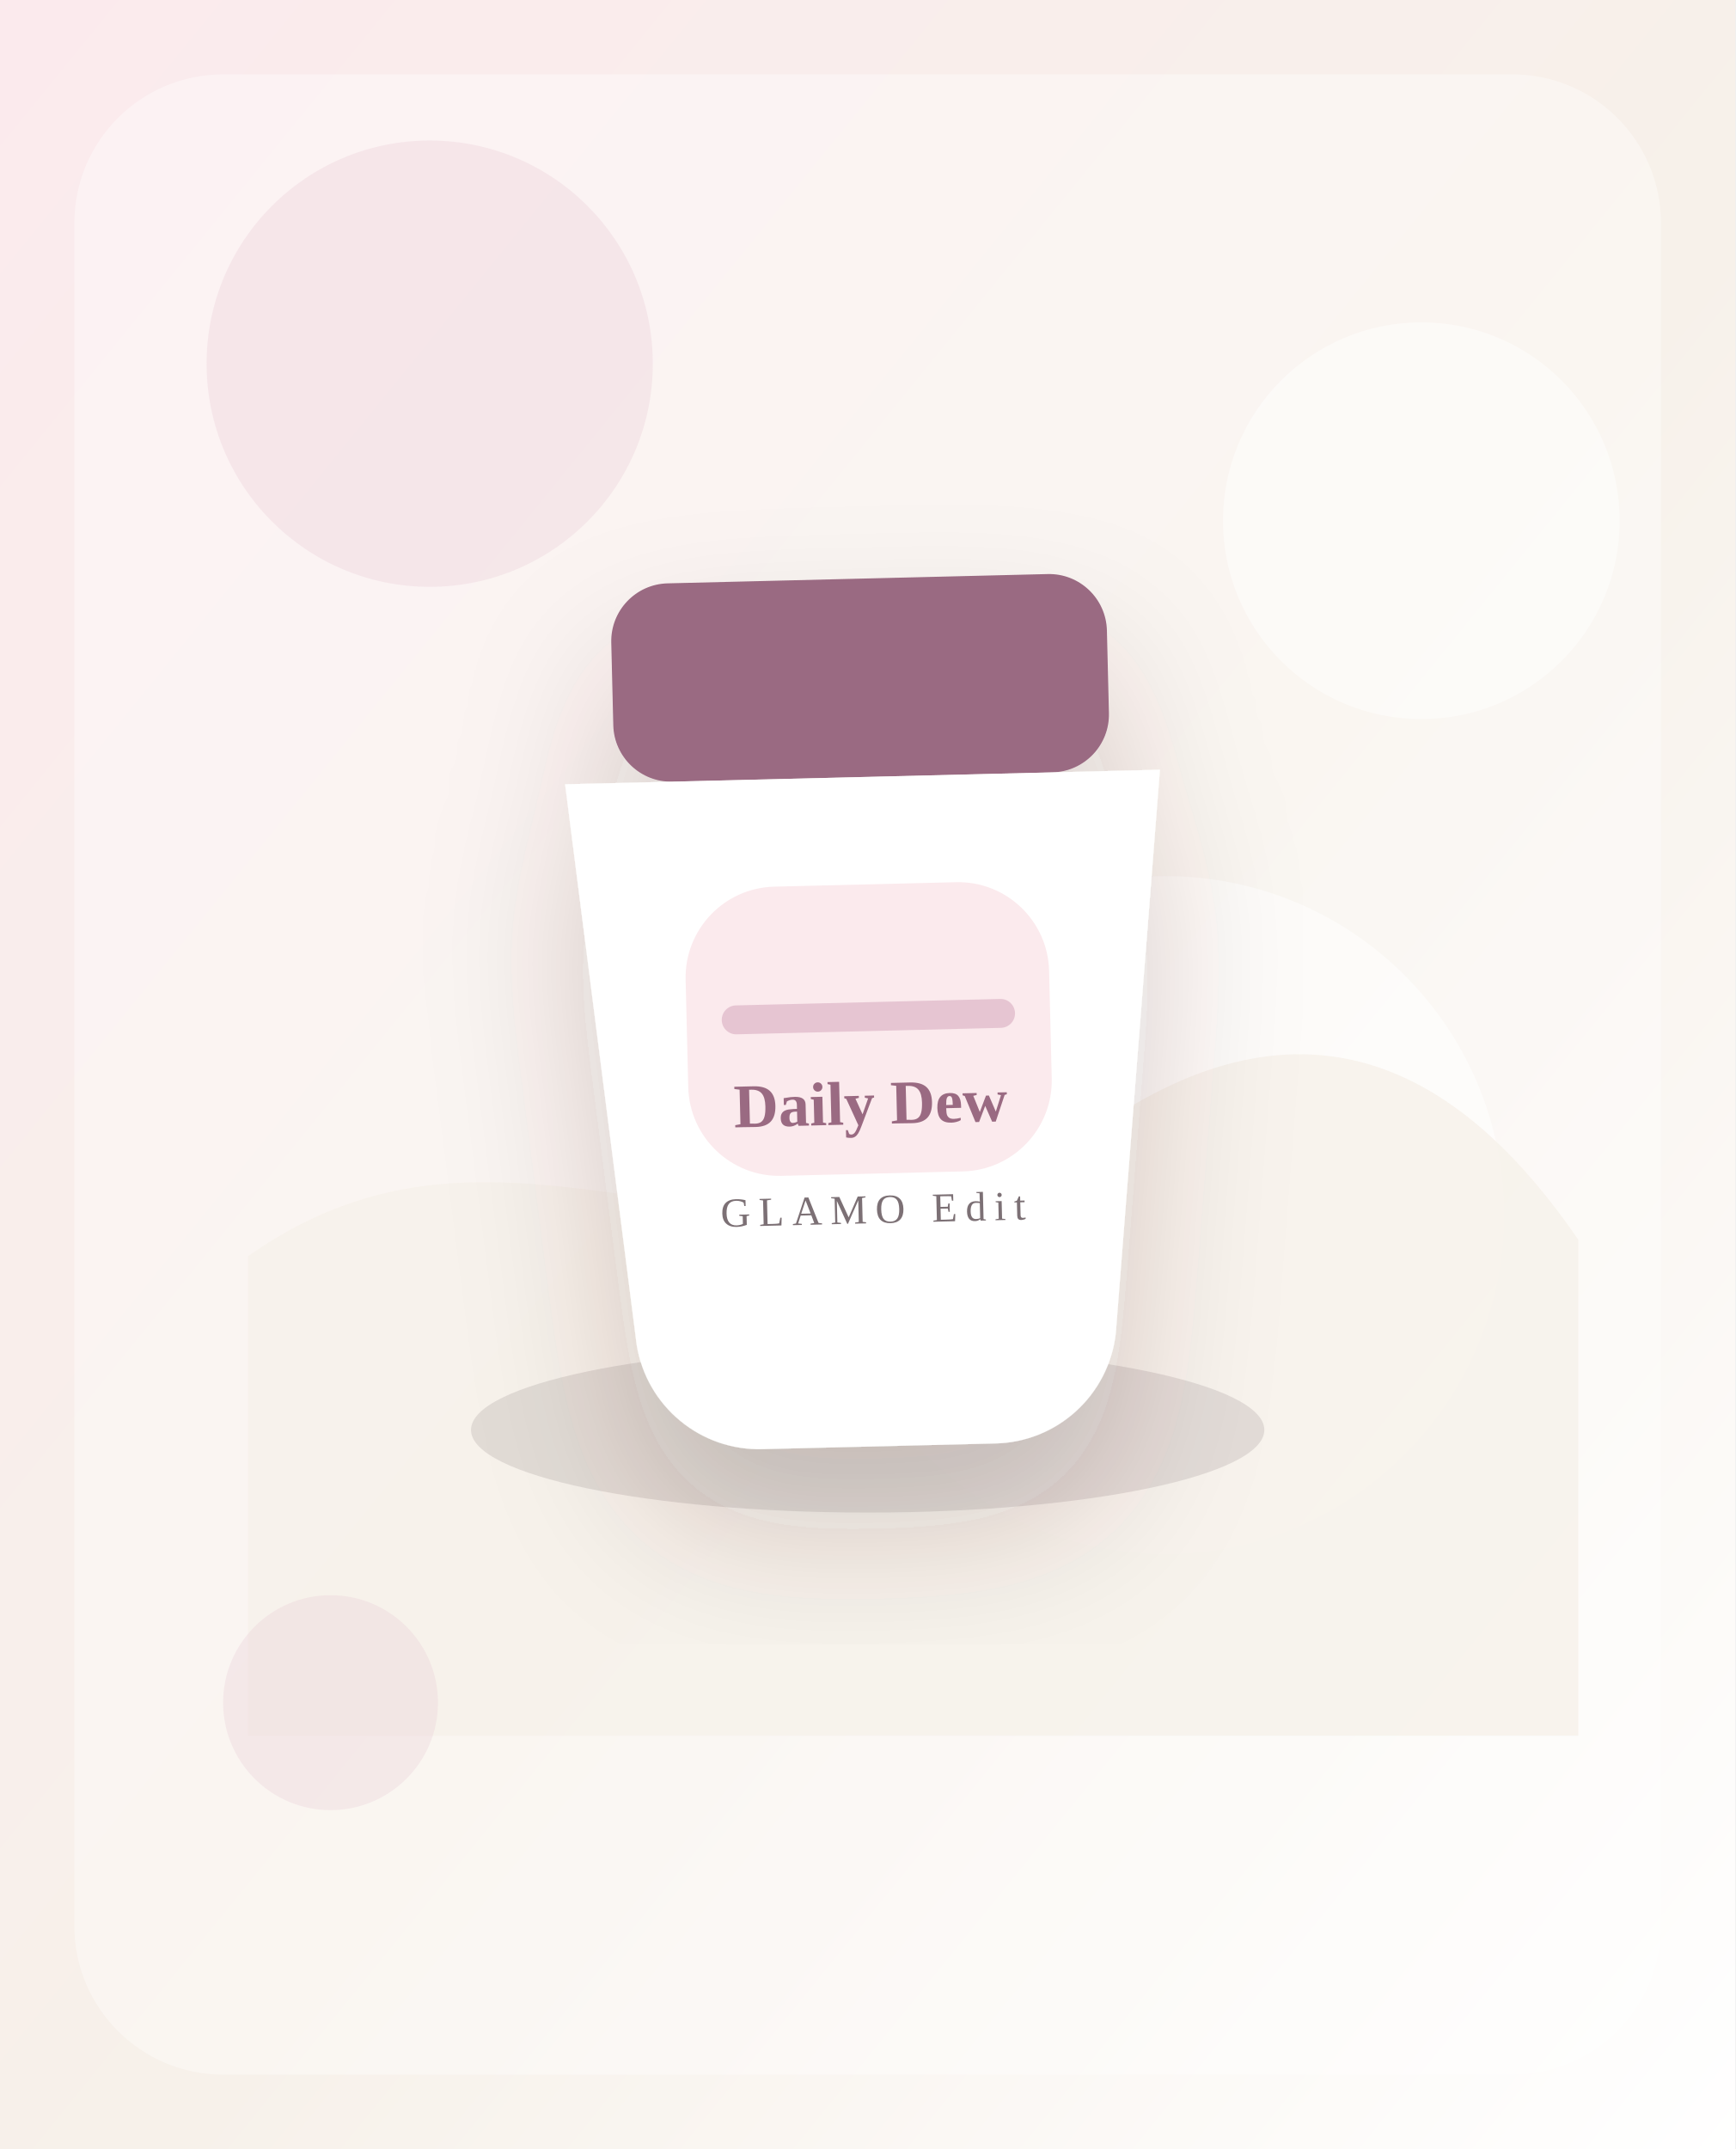
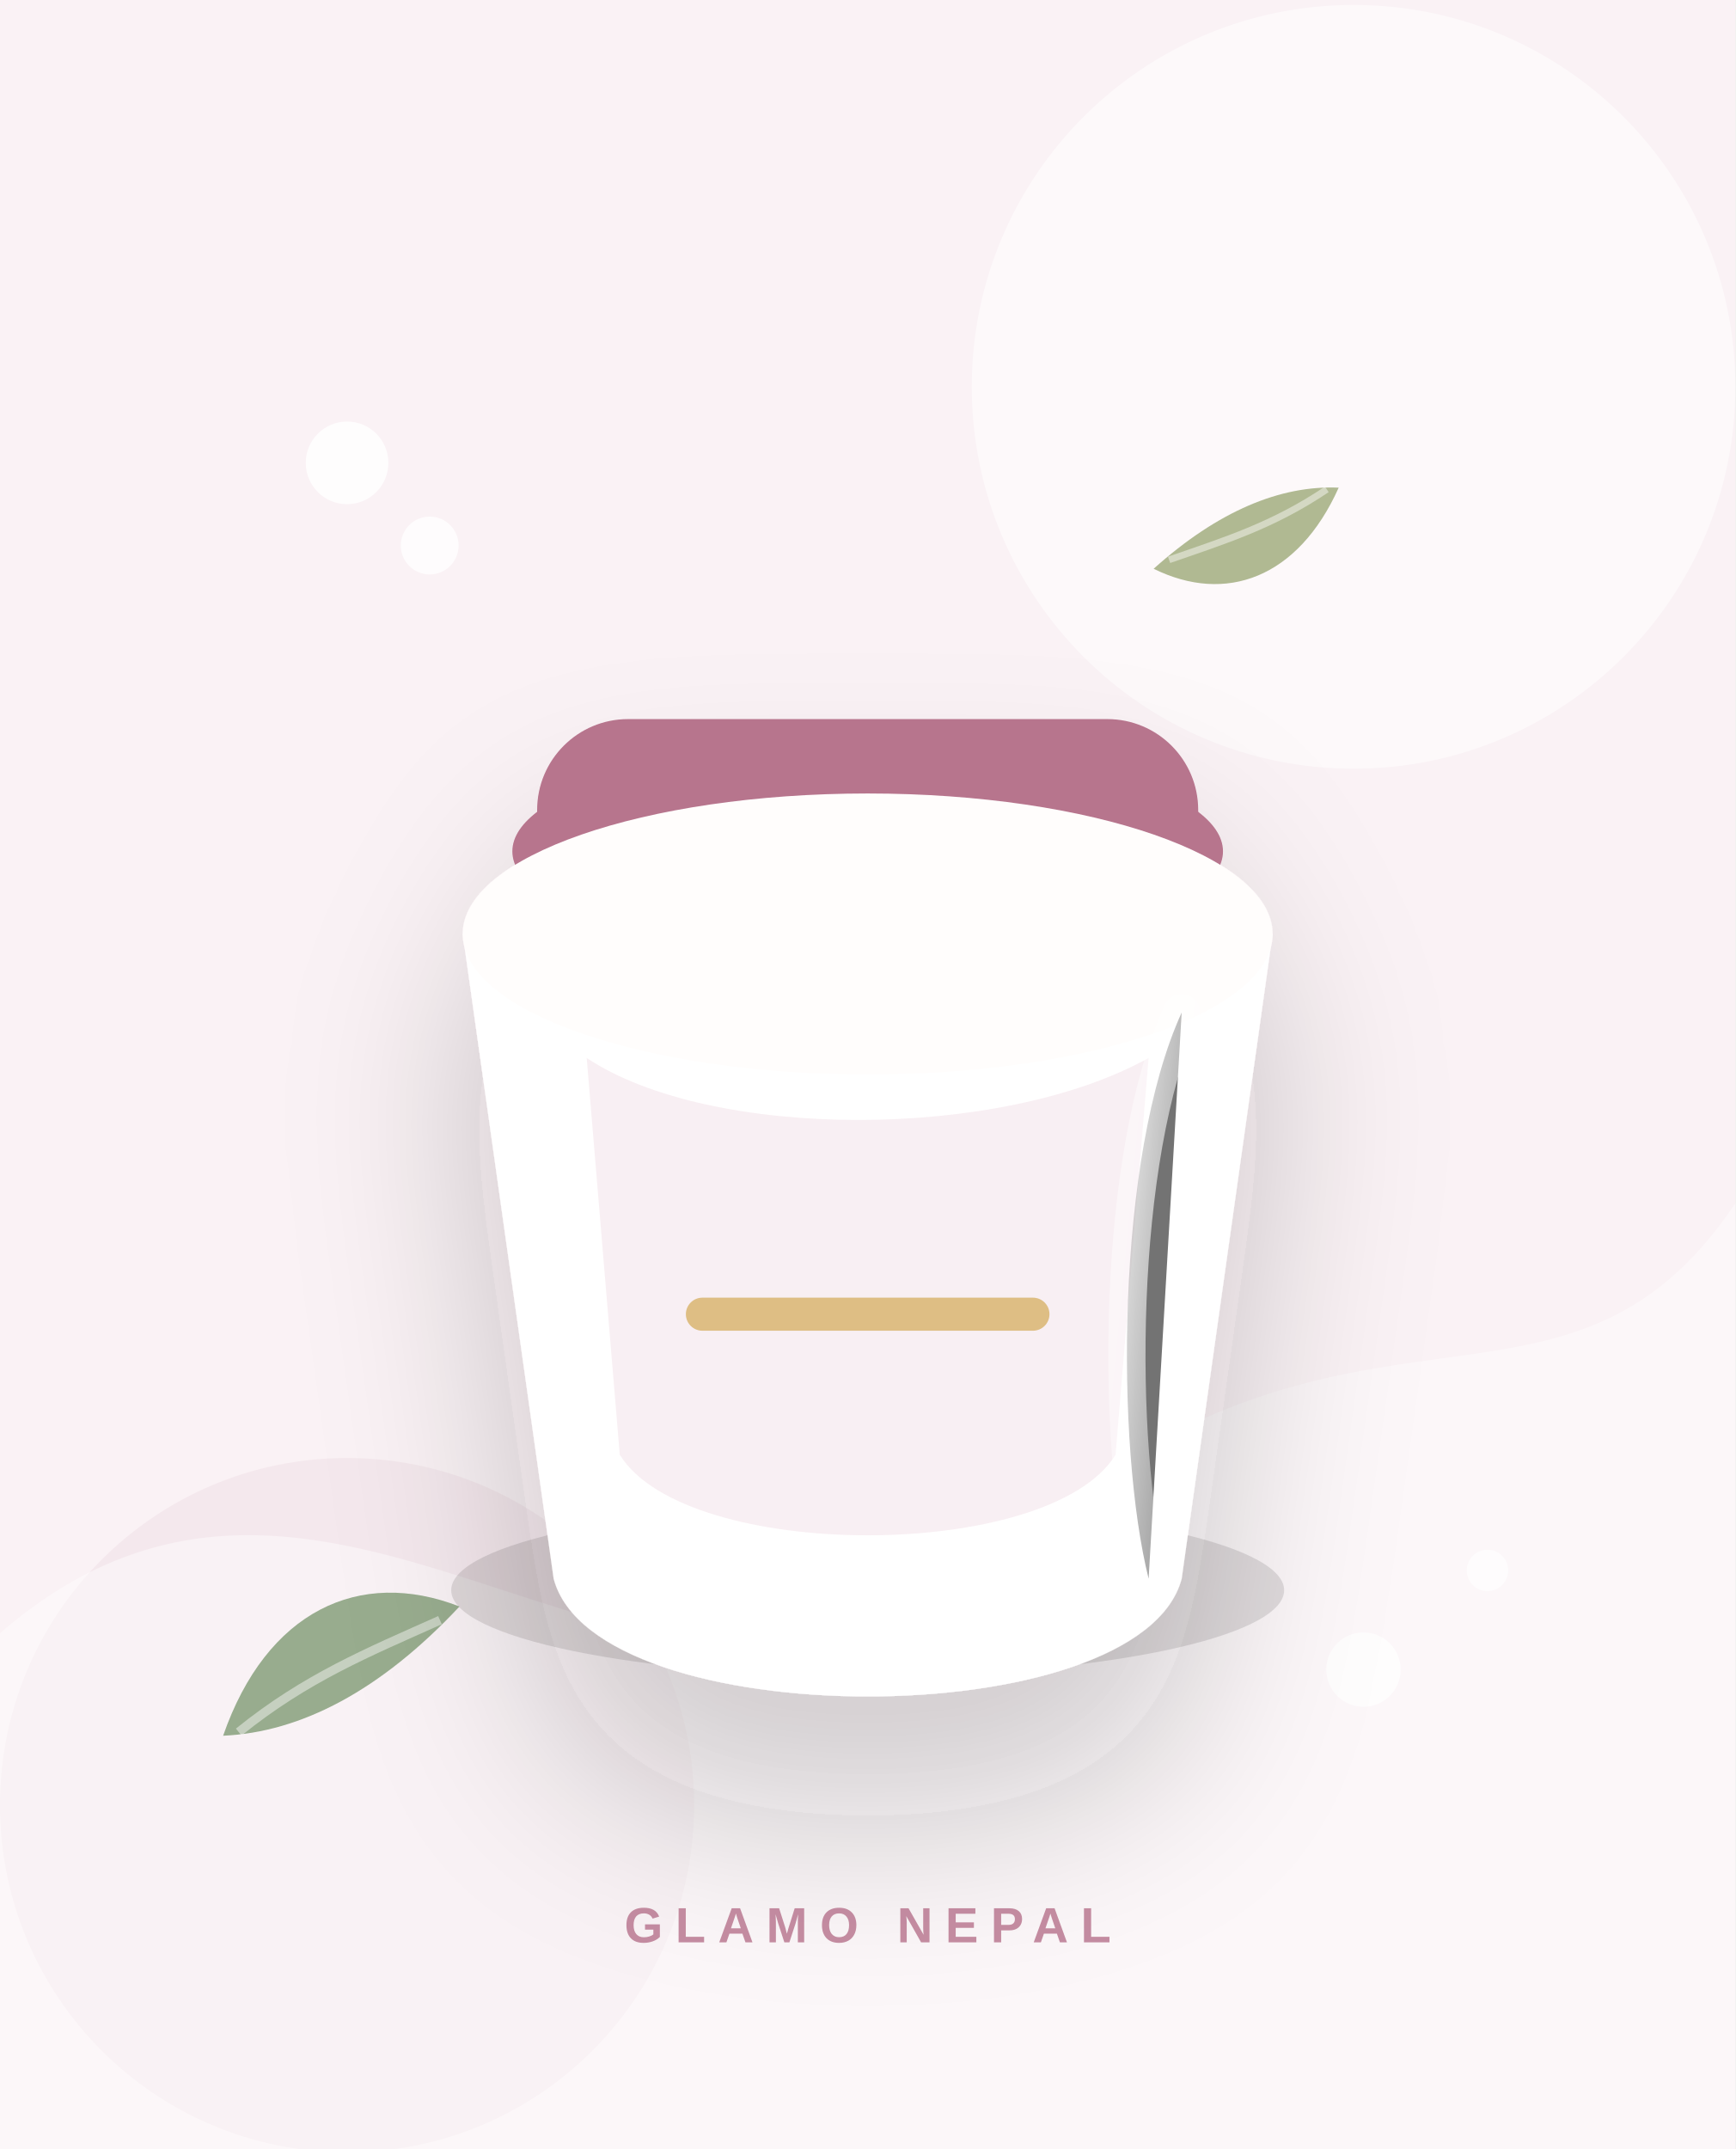
- <svg xmlns="http://www.w3.org/2000/svg" width="840" height="1040" viewBox="0 0 420 520" role="img" aria-label="Daily Dew Gel Moisturizer product photography">
+ <svg xmlns="http://www.w3.org/2000/svg" width="420" height="520" viewBox="0 0 420 520" role="img" aria-label="GLAMO product packshot p002">
  <defs>
-     <linearGradient id="bg" x1="0" y1="0" x2="1" y2="1">
-       <stop stop-color="#FBEAED" />
-       <stop offset="0.55" stop-color="#F7F1EA" />
-       <stop offset="1" stop-color="#FFFFFF" />
+     <filter id="shadow" x="-40%" y="-40%" width="180%" height="180%">
+       <feDropShadow dx="0" dy="30" stdDeviation="22" flood-color="#241F22" flood-opacity="0.20" />
+     </filter>
+     <filter id="soft" x="-40%" y="-40%" width="180%" height="180%">
+       <feGaussianBlur stdDeviation="24" />
+     </filter>
+     <linearGradient id="shine" x1="0" y1="0" x2="1" y2="1">
+       <stop stop-color="#FFFFFF" stop-opacity="0.88" />
+       <stop offset="1" stop-color="#FFFFFF" stop-opacity="0.18" />
    </linearGradient>
-     <filter id="s" x="-20%" y="-20%" width="140%" height="140%">
-       <feDropShadow dx="0" dy="20" stdDeviation="18" flood-color="#432134" flood-opacity="0.18" />
-     </filter>
  </defs>
-   <rect width="420" height="520" fill="url(#bg)" />
-   <rect x="18" y="18" width="384" height="484" rx="36" fill="#fff" opacity="0.35" />
-   <circle cx="104" cy="88" r="54" fill="#E6C5D2" opacity="0.28" />
-   <circle cx="282" cy="294" r="82" fill="#fff" opacity="0.52" />
-   <path d="M60 304 C128 256 184 326 270 270 C320 238 356 262 382 300 L382 420 L60 420 Z" fill="#F7F1EA" opacity="0.82" />
-   <ellipse cx="210" cy="346" rx="96" ry="20" fill="#3b2932" opacity="0.12" />
-   <g filter="url(#s)">
-     <g transform="translate(0 4) rotate(-1.4 210 235)">
-       <rect x="150" y="136" width="120" height="48" rx="14" fill="#9A6B82" />
-       <path d="M138 184 h144 l-14 136 a30 30 0 0 1-30 26 h-56 a30 30 0 0 1-30-26z" fill="#fff" />
-       <rect x="166" y="210" width="88" height="70" rx="22" fill="#FBEAED" />
-       <line x1="178" y1="242" x2="242" y2="242" stroke="#E6C5D2" stroke-width="7" stroke-linecap="round" />
-       <text x="210" y="268" text-anchor="middle" font-size="15" font-weight="700" fill="#9A6B82">Daily Dew</text>
-       <text x="210" y="292" text-anchor="middle" font-size="10" letter-spacing="2" fill="#7c7074">GLAMO Edit</text>
-     </g>
+   <rect width="420" height="520" fill="#FFFDFC" />
+   <rect width="420" height="520" fill="#F8EEF2" opacity="0.72" />
+   <circle cx="327.6" cy="93.6" r="92.4" fill="#FFFFFF" opacity="0.55" />
+   <circle cx="84" cy="436.8" r="84" fill="#B7748D" opacity="0.08" />
+   <path d="M0 395.2 C 84 322.4, 159.6 447.2, 243.6 374.4 C 327.6 301.6, 378 353.6, 420 291.2 L 420 520 L 0 520Z" fill="#FFFFFF" opacity="0.42" />
+   <ellipse cx="210" cy="384.8" rx="100.8" ry="20.8" fill="#241F22" opacity="0.13" />
+   <circle cx="84" cy="112" r="10" fill="#fff" opacity="0.82" />
+   <circle cx="104" cy="132" r="7" fill="#fff" opacity="0.76" />
+   <circle cx="330" cy="404" r="9" fill="#fff" opacity="0.7" />
+   <circle cx="360" cy="380" r="5" fill="#fff" opacity="0.68" />
+   <g transform="translate(54 420) rotate(-35) scale(0.72)" opacity="0.8">
+     <path d="M0 0 C 36 -26 70 -20 90 10 C 52 18 22 14 0 0Z" fill="#7F9B74" />
+     <path d="M5 2 C 34 0 56 5 82 10" fill="none" stroke="#FFFFFF" stroke-opacity="0.45" stroke-width="3" />
  </g>
-   <circle cx="344" cy="126" r="48" fill="#fff" opacity="0.45" />
-   <circle cx="80" cy="412" r="26" fill="#E6C5D2" opacity="0.28" />
+   <g transform="translate(324 118) rotate(150) scale(0.54)" opacity="0.8">
+     <path d="M0 0 C 36 -26 70 -20 90 10 C 52 18 22 14 0 0Z" fill="#9CA978" />
+     <path d="M5 2 C 34 0 56 5 82 10" fill="none" stroke="#FFFFFF" stroke-opacity="0.45" stroke-width="3" />
+   </g>
+   <g filter="url(#shadow)">
+     <ellipse cx="210" cy="206" rx="86" ry="26" fill="#B7748D" />
+     <rect x="130" y="174" width="160" height="58" rx="22" fill="#B7748D" />
+     <path d="M112 226 C 126 196 294 196 308 226 L286 382 C 276 420 144 420 134 382Z" fill="#FFFFFF" />
+     <ellipse cx="210" cy="226" rx="98" ry="34" fill="#FFFDFC" />
+     <path d="M142 256 C 172 276 242 276 278 256 L270 352 C 254 378 166 378 150 352Z" fill="#F8EEF2" opacity="0.95" />
+     <rect x="166" y="314" width="88" height="8" rx="4" fill="#D8B36B" opacity="0.82" />
+     <path d="M286 245 C 270 280 270 350 278 382" stroke="url(#shine)" stroke-width="9" stroke-linecap="round" opacity="0.55" />
+   </g>
+   <text x="210" y="470" text-anchor="middle" font-family="Arial, sans-serif" font-size="12" font-weight="700" letter-spacing="3" fill="#B7748D" opacity="0.82">GLAMO NEPAL</text>
</svg>
